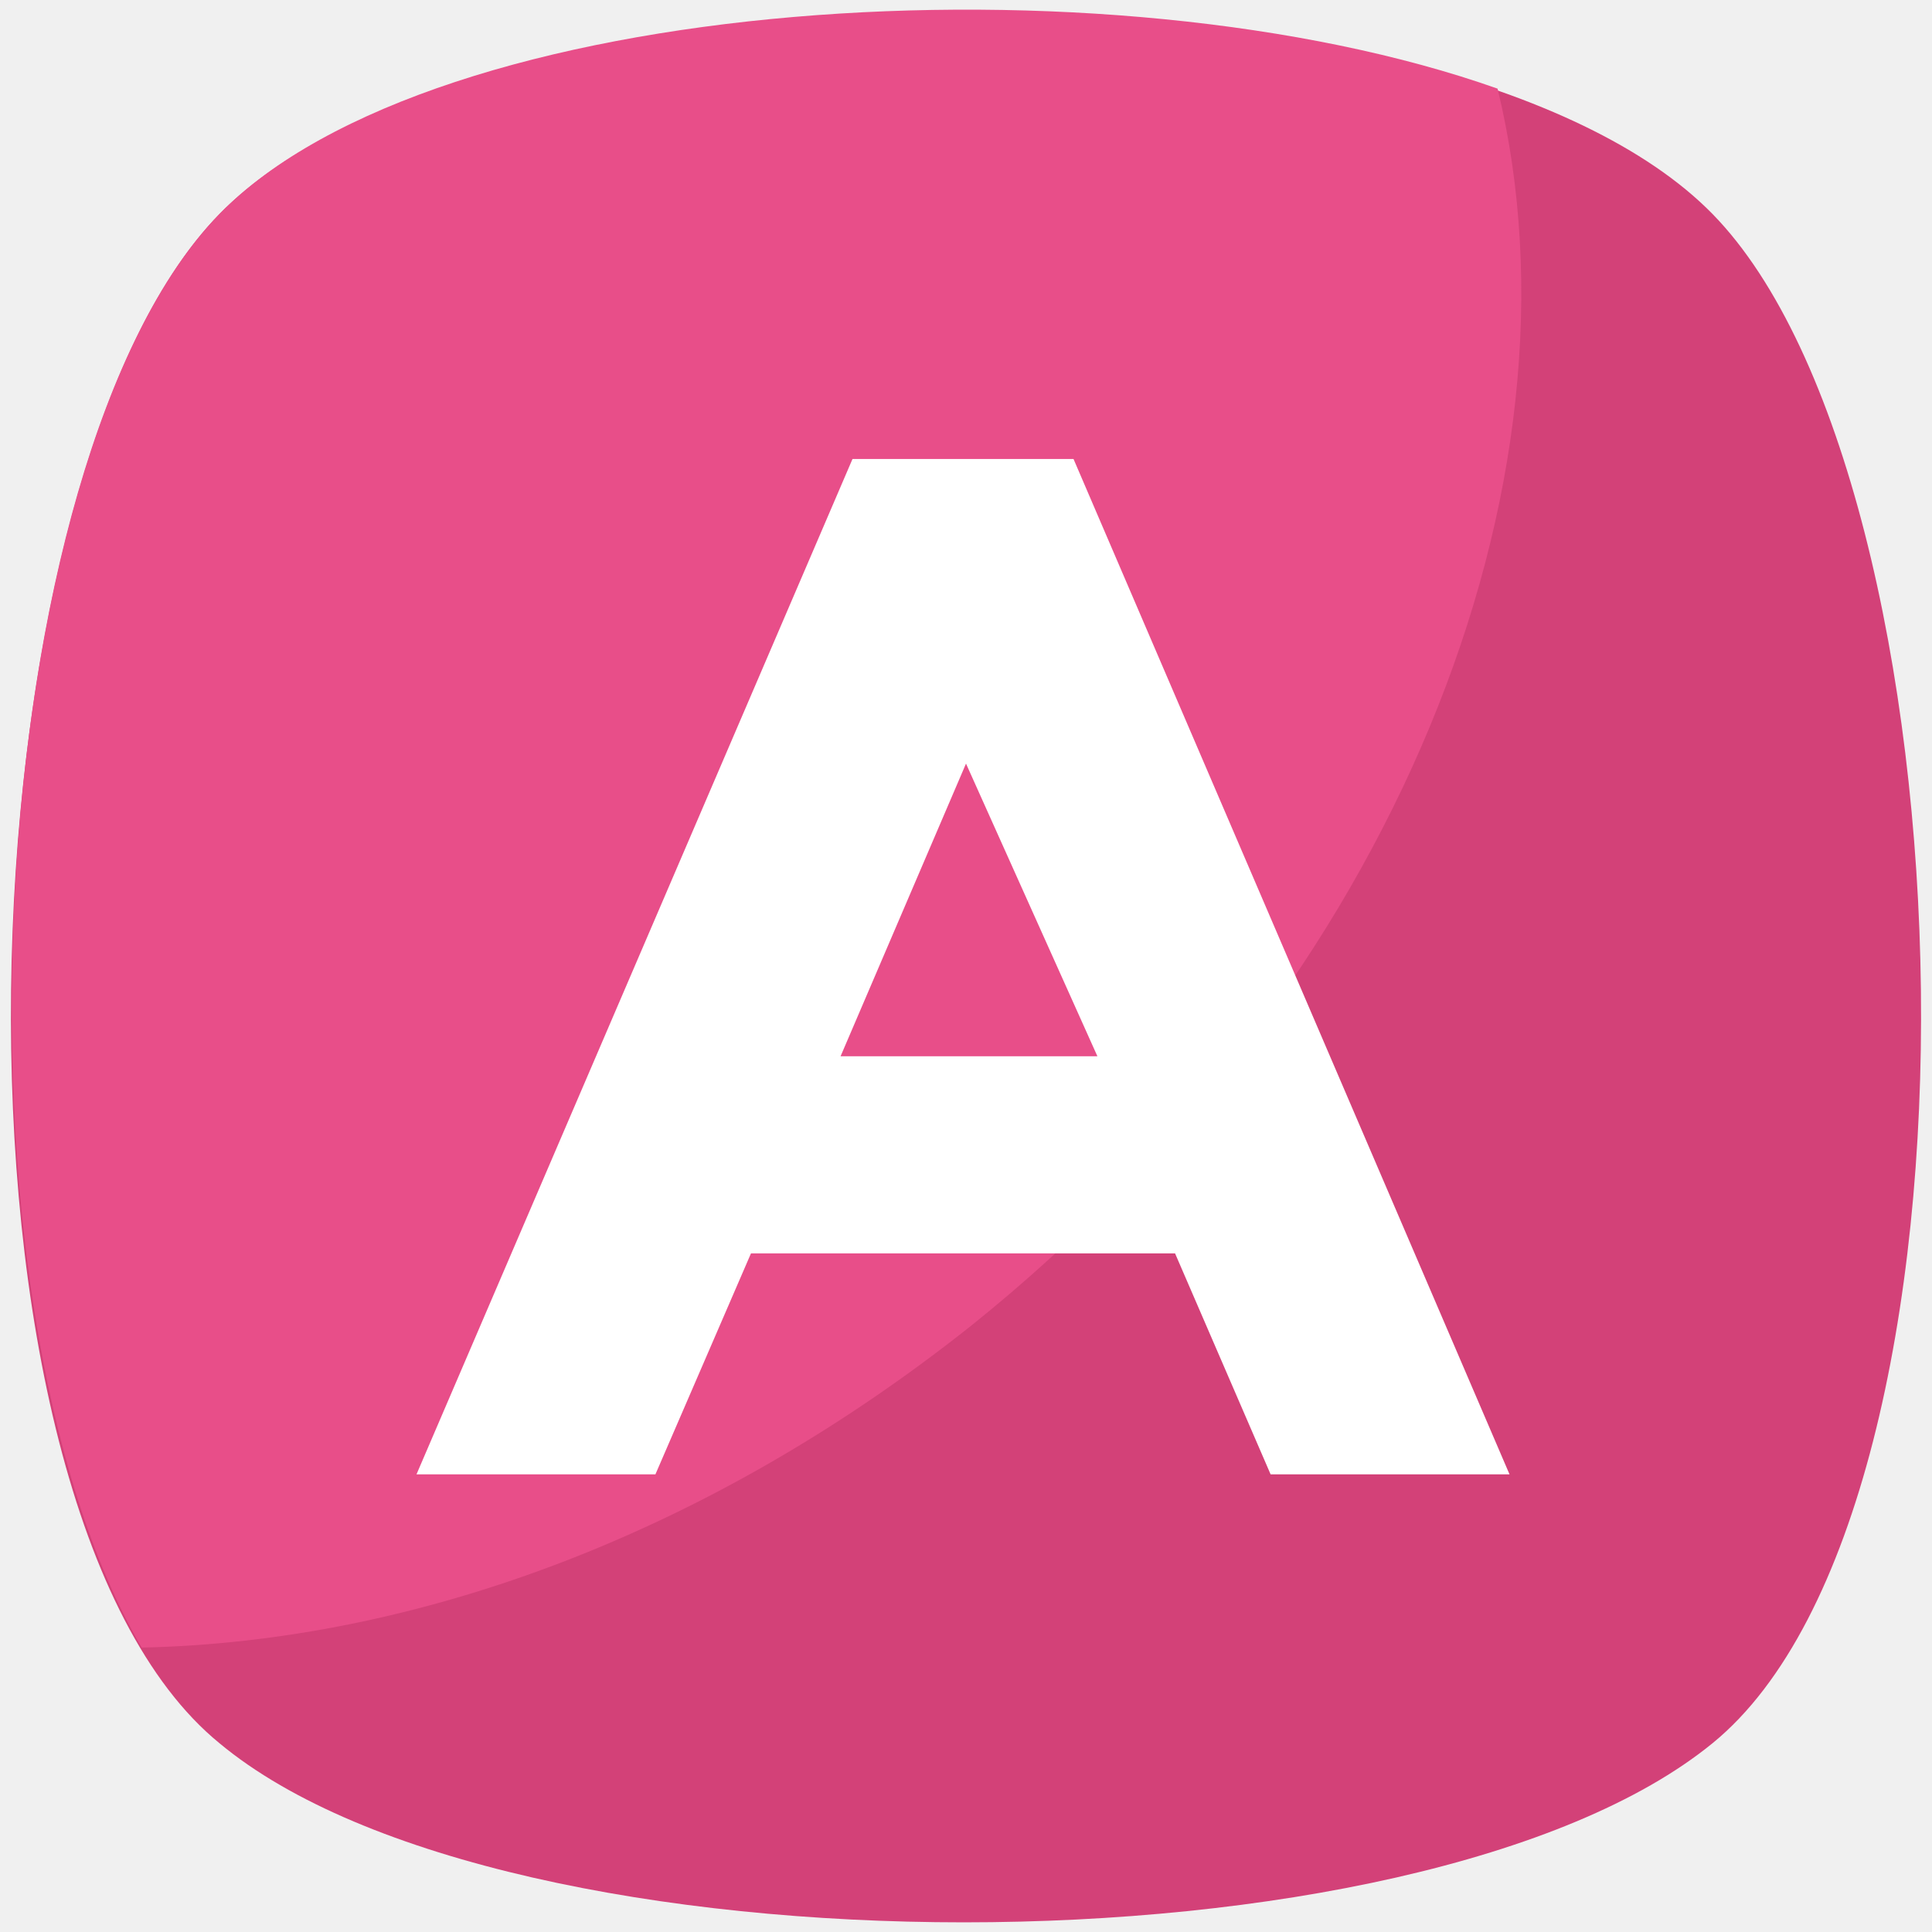
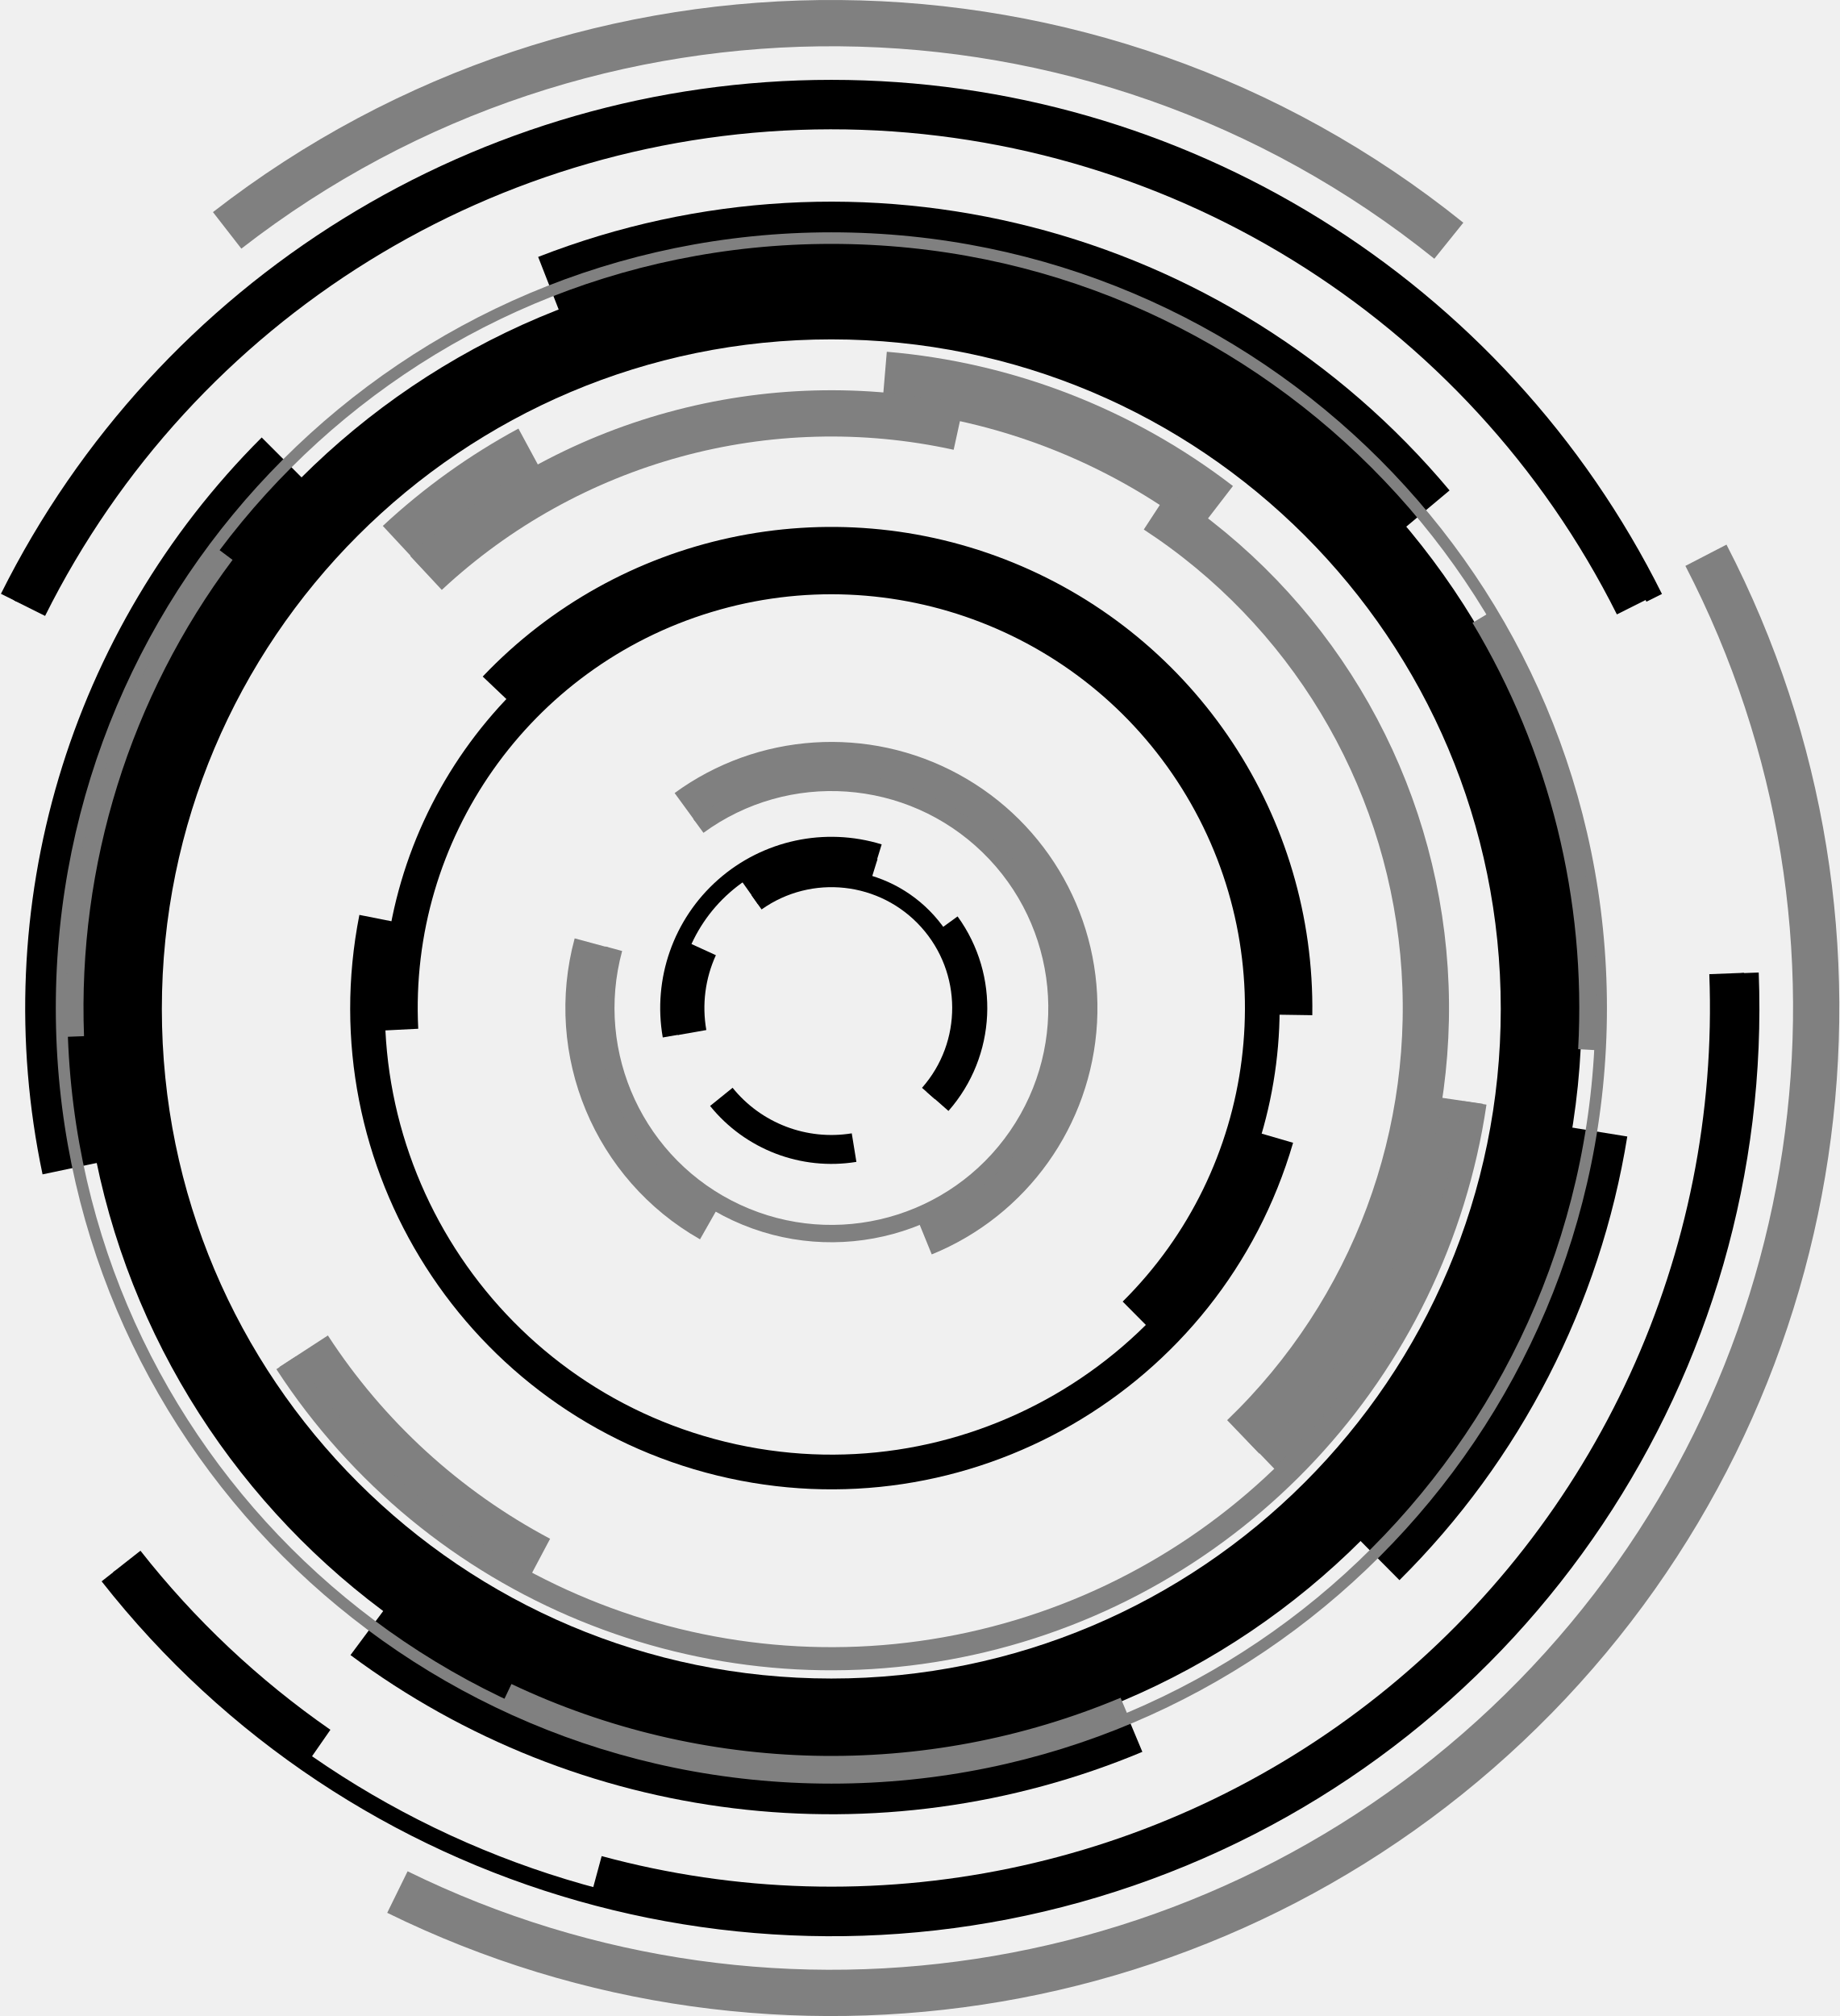
- <svg xmlns="http://www.w3.org/2000/svg" version="1.1" id="Capa_1" x="0px" y="0px" viewBox="0 0 455.431 455.431" style="enable-background:new 0 0 455.431 455.431;" xml:space="preserve" width="512px" height="512px">
-   <g transform="matrix(0.99 -2.42480e-16 2.42480e-16 0.99 2.27715 2.27715)">
-     <path style="fill:#D34178;" d="M405.493,412.764c-69.689,56.889-287.289,56.889-355.556,0c-69.689-56.889-62.578-300.089,0-364.089  s292.978-64,355.556,0S475.182,355.876,405.493,412.764z" data-original="#D34178" />
-     <path style="fill:#E84E89;" d="M229.138,313.209c-62.578,49.778-132.267,75.378-197.689,76.8  c-48.356-82.489-38.4-283.022,18.489-341.333c51.2-52.622,211.911-62.578,304.356-29.867  C377.049,112.676,330.116,232.142,229.138,313.209z" data-original="#E84E89" />
-     <path style="fill:#FFFFFF" d="M300.249,348.764l-22.756-52.622H176.516l-22.756,52.622H96.871l103.822-241.778h52.622  l103.822,241.778H300.249z M227.716,179.52l-29.867,69.689h61.156L227.716,179.52z" data-original="#FFFFFF" class="active-path" data-old_color="#FFFFFF" />
+ <svg xmlns="http://www.w3.org/2000/svg" id="svg2" viewBox="0 0 1590.4 1742.9" version="1.1">
+   <g id="layer1" transform="translate(-1718.3 339.07)">
+     <g id="g3965" fill="none">
+       <path id="path3849" d="m-1564.5 659.49a851.43 851.43 0 0 1 231.44 -778.14" stroke="#000" stroke-width="103.66" transform="matrix(.77173 0 0 .77173 3001.6 159.01)" />
+       <path id="path3051" d="m-1253.9-188.47a851.43 851.43 0 0 1 1056.3 8.942" stroke="#808080" stroke-width="40" transform="translate(3168.6 48.571)" />
+       <path id="path3821" d="m24.711 92.404a851.43 851.43 0 0 1 -1131.4 1155.7" stroke="#808080" stroke-width="40" transform="translate(3168.6 48.571)" />
+       <path id="path3823" d="m-1493.4 103.89a851.43 851.43 0 0 1 1523.2 -1.47" stroke="#000" stroke-width="32.973" transform="matrix(.90983 0 0 .90983 3102.6 92.194)" />
+       <path id="path3825" d="m119.37 451.03a851.43 851.43 0 0 1 -1073.4 854.57" stroke="#000" stroke-width="32.973" transform="matrix(.90983 0 0 .90983 3102.6 92.194)" />
+       <path id="path3829" stroke="#000" stroke-width="103.66" transform="matrix(.77173 0 0 .77173 3001.6 159.01)" d="m-1041.1-309.31a851.43 851.43 0 0 1 962.53 246.56" />
+       <path id="path3835" d="m120 483.79a851.43 851.43 0 1 1 -1702.9 0 851.43 851.43 0 1 1 1702.9 0z" stroke="#000" stroke-width="97.094" transform="matrix(.72093 0 0 .72098 2964.4 184.4)" />
+       <path id="path3837" stroke="#808080" stroke-width="78.207" transform="matrix(.63933 0 0 .63933 2904.8 223.06)" d="m-1311.5-139.45a851.43 851.43 0 0 1 175.37 -125.85" />
+       <path id="path3839" d="m119.38 451.26a851.43 851.43 0 0 1 -1520.4 558.54" stroke="#000" stroke-width="16.068" transform="matrix(.93356 0 0 .93356 3120 80.714)" />
+       <path id="path3843" d="m-1216.9 1183.2a851.43 851.43 0 0 1 -184.08 -173.51" stroke="#000" stroke-width="32.973" transform="matrix(.90983 0 0 .90983 3102.6 92.194)" />
+       <path id="path3845" d="m-1493.4 103.82a851.43 851.43 0 0 1 1524 0.15" stroke="#000" stroke-width="16.068" transform="matrix(.93356 0 0 .93356 3120 80.714)" />
+       <path id="path3851" stroke="#000" stroke-width="103.66" transform="matrix(.77173 0 0 .77173 3001.6 159.01)" d="m-403.01 1269.3a851.43 851.43 0 0 1 -836.29 -102.2" />
+       <path id="path3853" d="m109.12 619.5a851.43 851.43 0 0 1 -240.61 468.5" stroke="#000" stroke-width="103.66" transform="matrix(.77173 0 0 .77173 3001.6 159.01)" />
+       <path id="path3855" d="m-659.82-364.62a851.43 851.43 0 0 1 447.56 173.58" stroke="#808080" stroke-width="78.207" transform="matrix(.63933 0 0 .63933 2904.8 223.06)" />
+       <path id="path3857" stroke="#808080" stroke-width="78.207" transform="matrix(.63933 0 0 .63933 2904.8 223.06)" d="m110.93 607.71a851.43 851.43 0 0 1 -252.34 489.89" />
+       <path id="path3859" d="m-1130.2 1236.1a851.43 851.43 0 0 1 -315 -288.15" stroke="#808080" stroke-width="78.207" transform="matrix(.63933 0 0 .63933 2904.8 223.06)" />
+       <path id="path3861" stroke="#808080" stroke-width="30.272" transform="matrix(.66068 0 0 .66068 2920.4 212.73)" d="m110.89 608.03a851.43 851.43 0 0 1 -1556 340.17" />
+       <path id="path3863" d="m-265.86-229.07a851.43 851.43 0 0 1 124.2 1327" stroke="#808080" stroke-width="66.254" transform="matrix(.60374 0 0 .60374 2878.7 240.28)" />
+       <path id="path3865" d="m-1311.9-139.11a851.43 851.43 0 0 1 762.73 -208.79" stroke="#808080" stroke-width="66.254" transform="matrix(.60374 0 0 .60374 2878.7 240.28)" />
+       <path id="path3867" d="m85.89 722.37a851.43 851.43 0 0 1 -1652.7 -403.3" stroke="#000" stroke-width="63.714" transform="matrix(.47086 0 0 .47086 2781.5 304.57)" />
+       <path id="path3869" d="m-1348.5-102.81a851.43 851.43 0 0 1 1468.4 599.36" stroke="#000" stroke-width="63.714" transform="matrix(.47086 0 0 .47086 2781.5 304.57)" />
+       <path id="path3871" d="m-1581.8 526.54a851.43 851.43 0 1 1 1450.1 561.56" stroke="#000" stroke-width="68.55" transform="matrix(.43764 0 0 .43764 2757.2 320.64)" />
+       <path id="path3873" stroke="#808080" stroke-width="118.79" transform="matrix(.25255 0 0 .25255 2621.9 410.18)" d="m-1233.3-204.01a851.43 851.43 0 1 1 822.92 1476.4" />
+       <path id="path3875" d="m-1152 1224.1a851.43 851.43 0 0 1 -401.17 -963.09" stroke="#808080" stroke-width="118.79" transform="matrix(.25255 0 0 .25255 2621.9 410.18)" />
+       <path id="path3877" stroke="#808080" stroke-width="65.484" transform="matrix(.22906 0 0 .22906 2604.7 421.54)" d="m-1233.7-203.7a851.43 851.43 0 1 1 -319.25 463.85" />
+       <path id="path3879" d="m-1223.1-211.32a851.43 851.43 0 0 1 743.7 -118.16" stroke="#000" stroke-width="174.04" transform="matrix(.14364 0 0 .14364 2542.2 462.87)" />
+       <path id="path3883" d="m-42.261-16.187a851.43 851.43 0 0 1 -49.751 1062.2" stroke="#000" stroke-width="174.04" transform="matrix(.14364 0 0 .14364 2542.2 462.87)" />
+       <path id="path3885" d="m-594.81 1324.2a851.43 851.43 0 0 1 -798.99 -305.4" stroke="#000" stroke-width="174.04" transform="matrix(.14364 0 0 .14364 2542.2 462.87)" />
+       <path id="path3887" d="m-1569.9 631.64a851.43 851.43 0 0 1 64.086 -501.72" stroke="#000" stroke-width="174.04" transform="matrix(.14364 0 0 .14364 2542.2 462.87)" />
+       <path id="path3889" d="m-1570.1 630.43a851.43 851.43 0 0 1 1089 -960.44" stroke="#000" stroke-width="90.91" transform="matrix(.165 0 0 .165 2557.8 452.54)" />
+       <path id="path3891" stroke="#000" stroke-width="114.12" transform="matrix(.13144 0 0 .13144 2533.3 468.77)" d="m-1223.8-210.86a851.43 851.43 0 0 1 1131.2 1257.6" />
+       <path id="path3847" d="m120 483.79a851.43 851.43 0 1 1 -1702.9 0 851.43 851.43 0 1 1 1702.9 0z" stroke="#808080" stroke-width="12.793" transform="matrix(.7817 0 0 .7817 3008.9 154.18)" />
+       <path id="path3959" d="m-402.23 1269a851.43 851.43 0 0 1 -693.46 -15.645" stroke="#808080" stroke-width="19.524" transform="matrix(.76828 0 0 .76828 2999.1 160.68)" />
+       <path id="path3961" d="m-1.562 45.355a851.43 851.43 0 0 1 120.27 485.32" stroke="#808080" stroke-width="19.524" transform="matrix(.76828 0 0 .76828 2999.1 160.68)" />
+       <path id="path3963" d="m-1582.3 515.87a851.43 851.43 0 0 1 169.11 -542.17" stroke="#808080" stroke-width="19.524" transform="matrix(.76828 0 0 .76828 2999.1 160.68)" />
+     </g>
  </g>
</svg>
